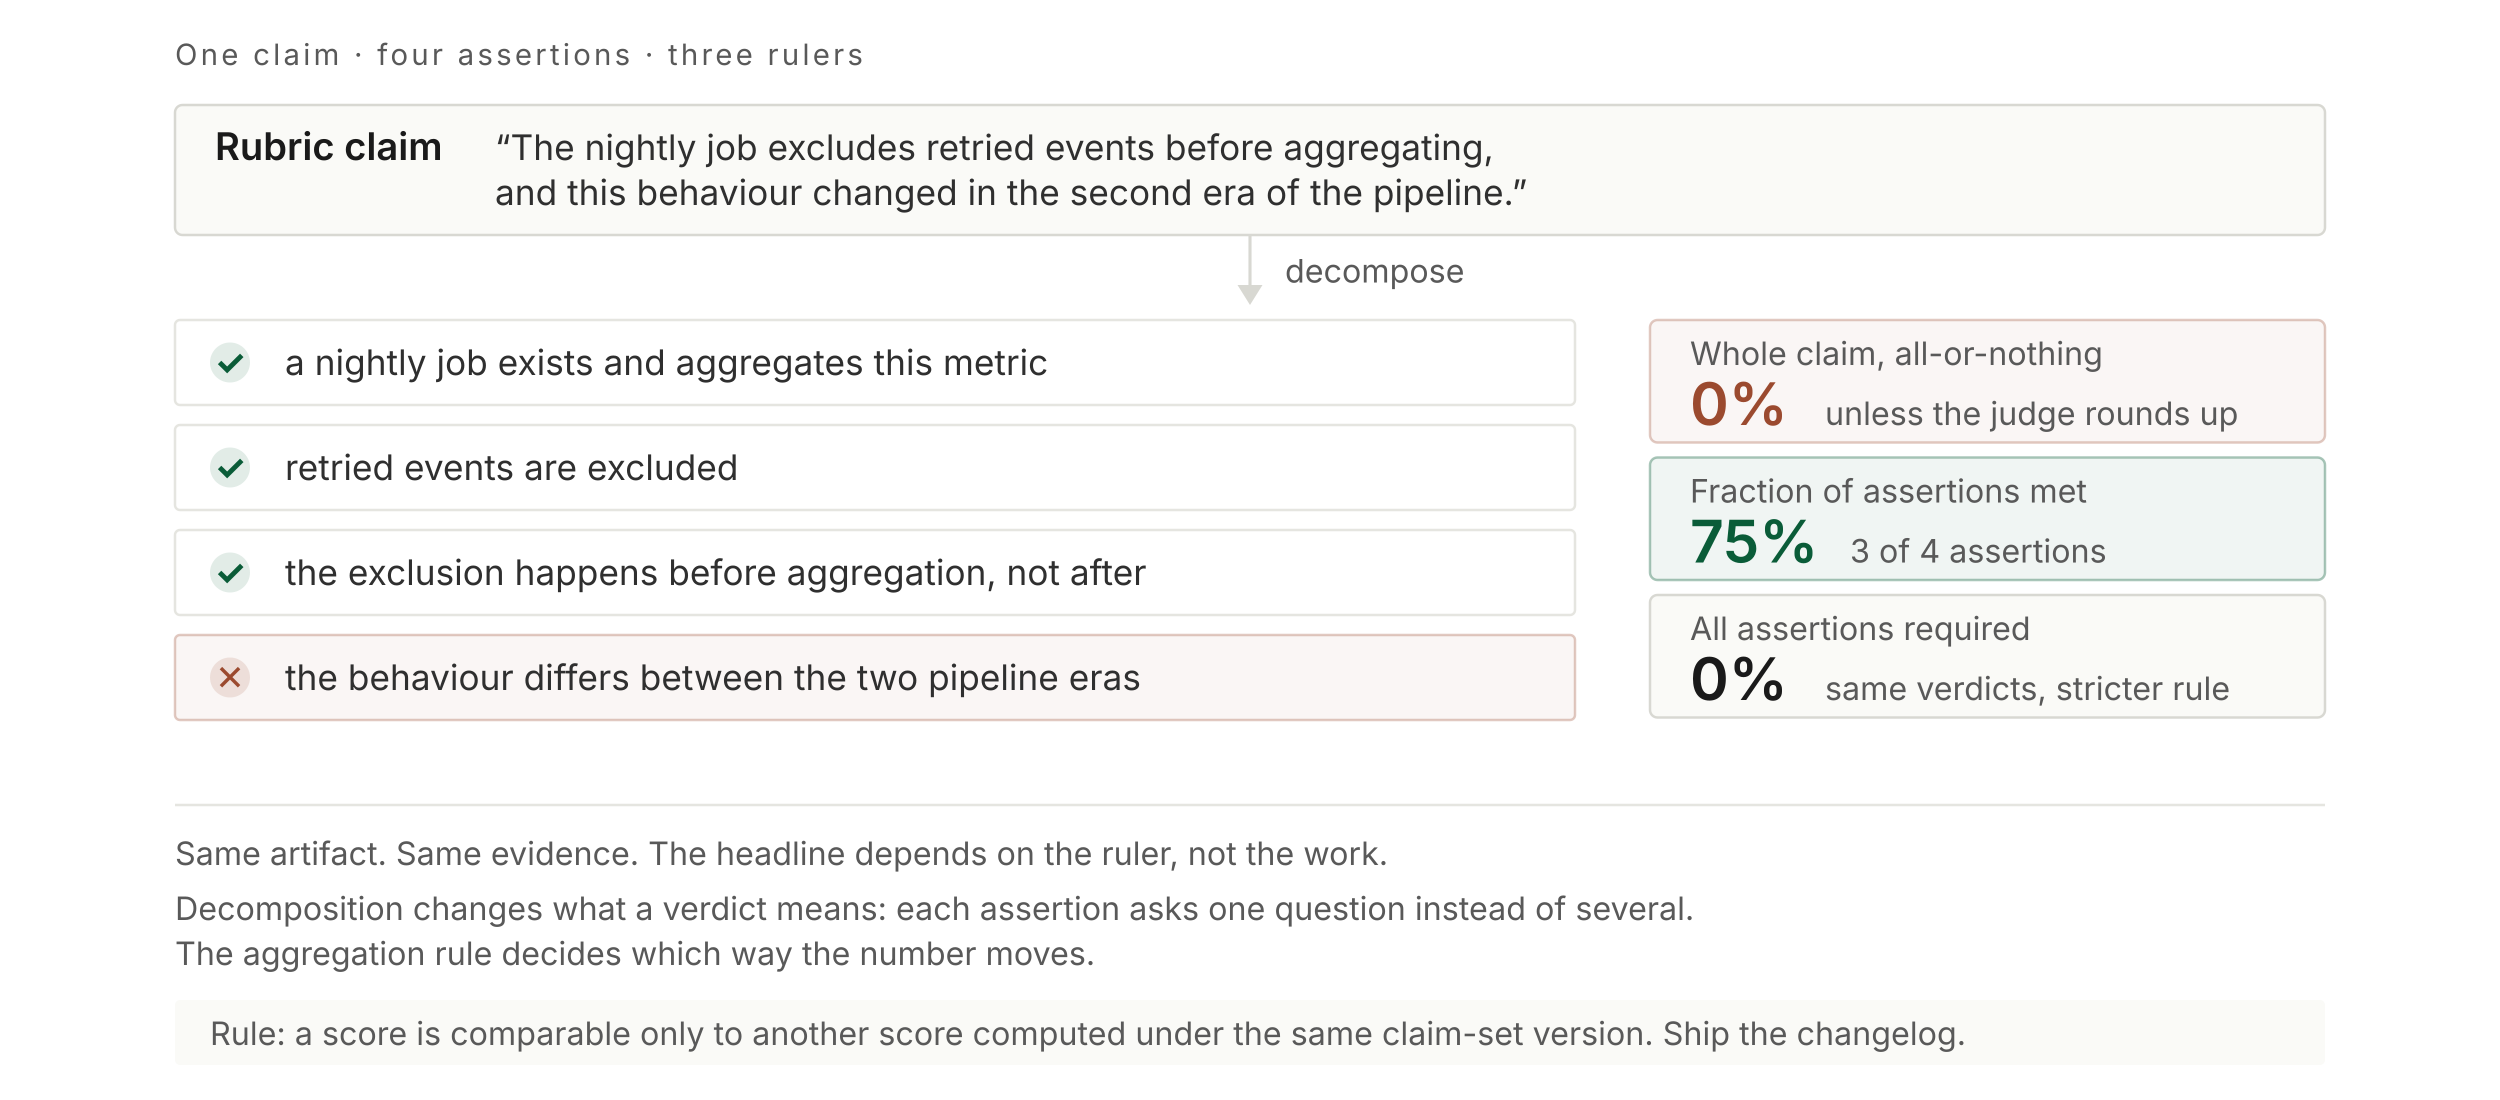
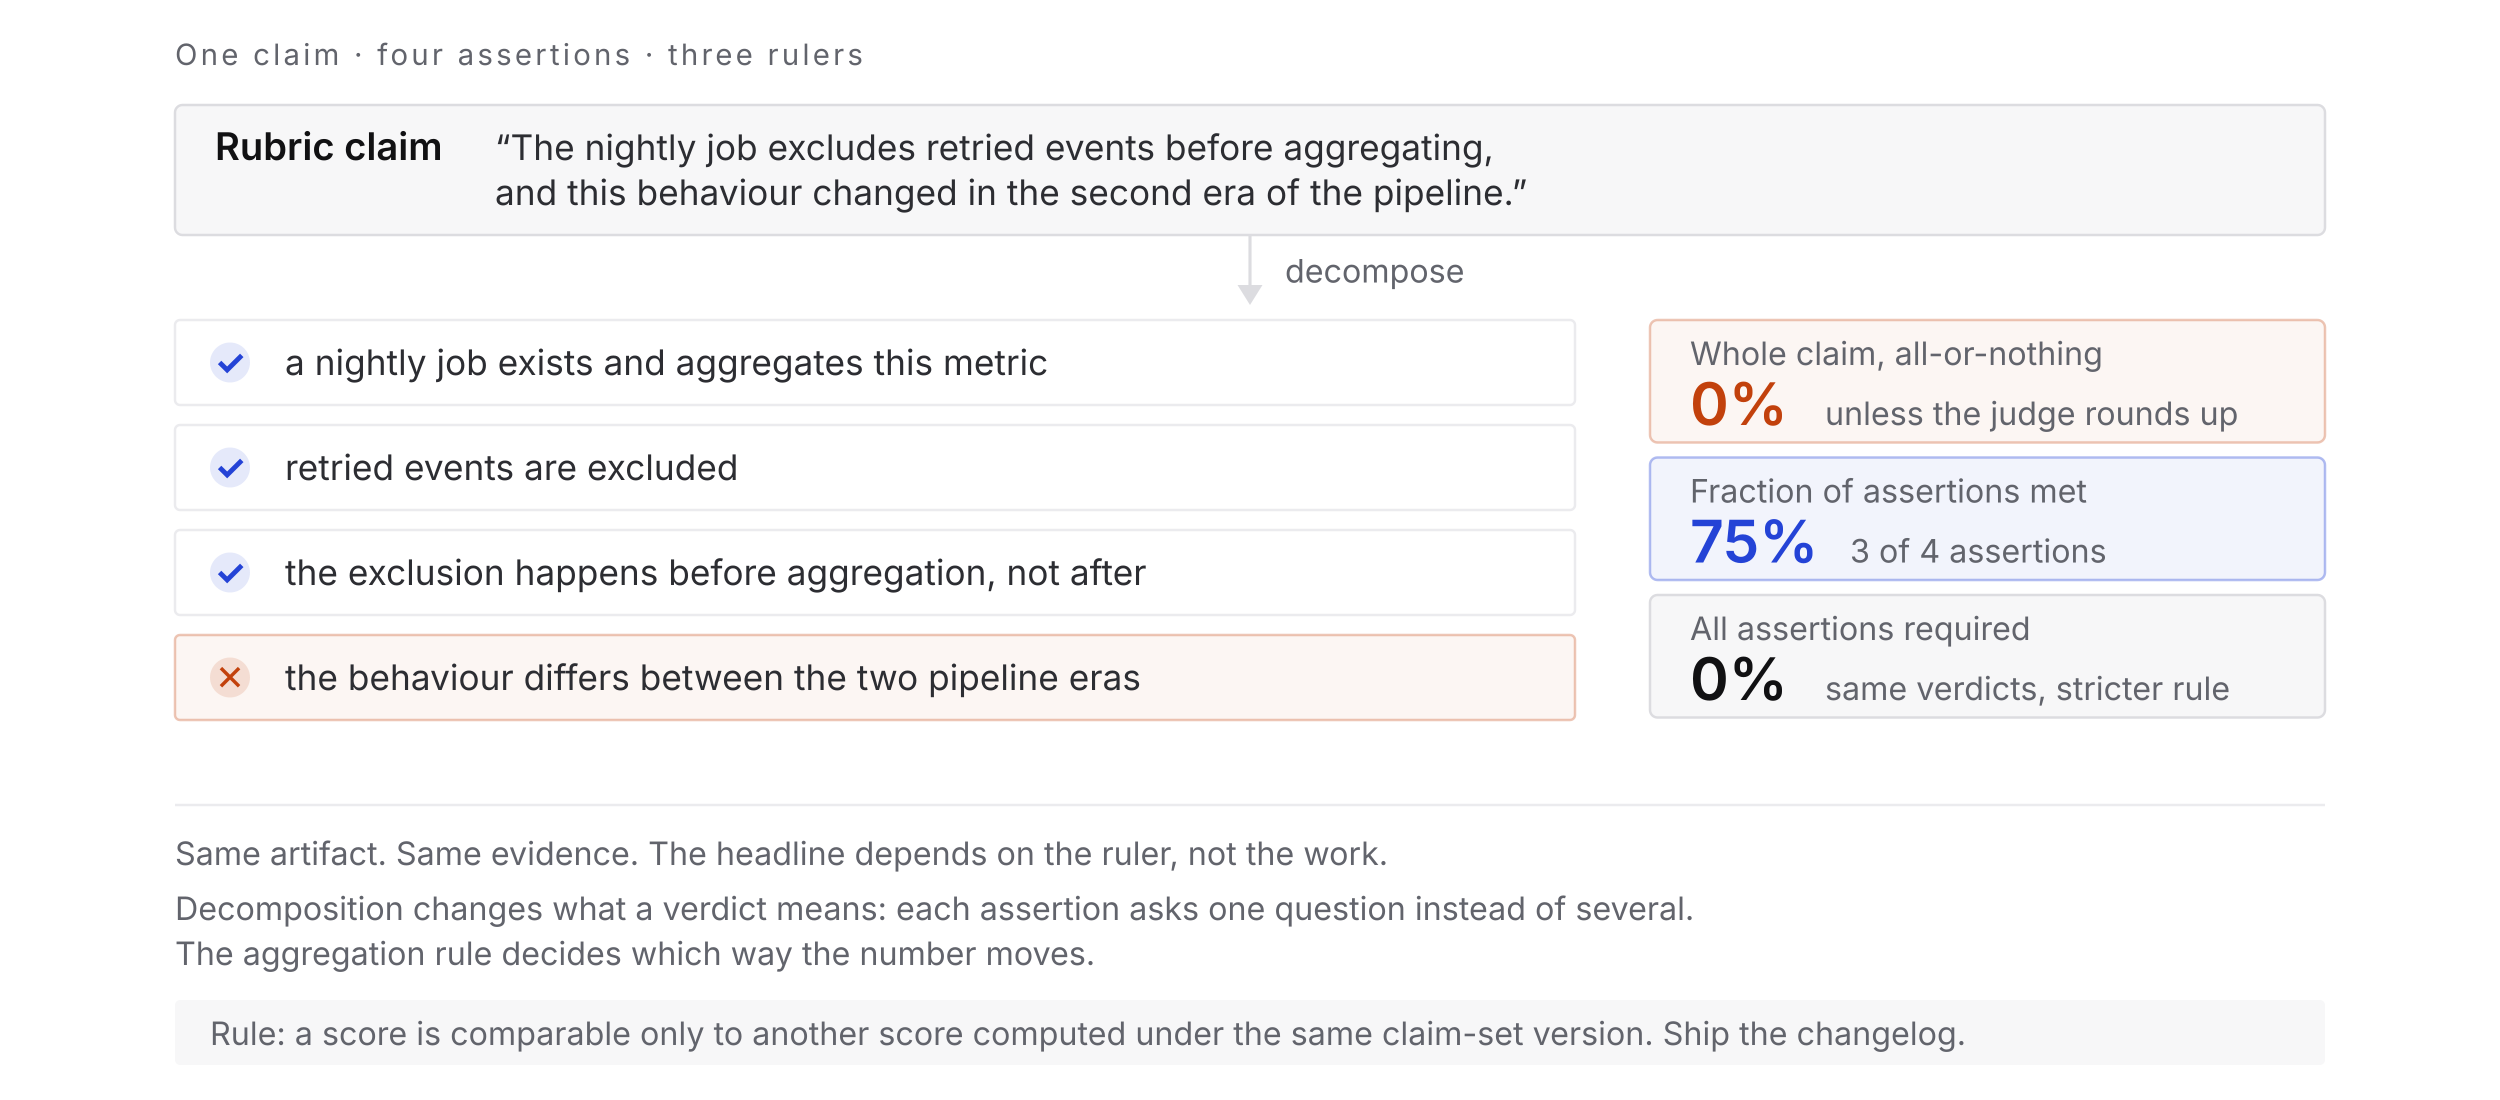
<svg xmlns="http://www.w3.org/2000/svg" viewBox="0 0 1000 440" width="1000" height="440" role="img" aria-labelledby="title desc" font-family="Inter, system-ui, -apple-system, 'Segoe UI', sans-serif">
  <style>
-     .kicker { font-size: 11.75px; fill: #595959; letter-spacing: .11em; text-transform: uppercase; }
-     .h      { font-size: 15.25px; fill: #1A1A1A; font-weight: 600; }
-     .claim  { font-size: 14.1px; fill: #2F2F2F; }
-     .atom   { font-size: 14.1px; fill: #2F2F2F; }
+     .kicker { font-size: 11.75px; fill: #62646C; letter-spacing: .11em; text-transform: uppercase; }
+     .h      { font-size: 15.25px; fill: #111113; font-weight: 600; }
+     .claim  { font-size: 14.1px; fill: #2C2D32; }
+     .atom   { font-size: 14.1px; fill: #2C2D32; }
    .mark   { font-size: 14.1px; font-weight: 700; }
    .score  { font-size: 23.5px; font-weight: 600; font-variant-numeric: tabular-nums; }
-     .slabel { font-size: 12.9px; fill: #595959; }
-     .note   { font-size: 12.9px; fill: #595959; }
+     .slabel { font-size: 12.9px; fill: #62646C; }
+     .note   { font-size: 12.9px; fill: #62646C; }
  </style>
  <rect width="1000" height="440" fill="#FFFFFF" />
  <g transform="translate(40,0)">
    <text class="kicker" x="30" y="26">One claim · four assertions · three rulers</text>
-     <rect x="30" y="42" width="860" height="52" rx="3" fill="#FAFAF7" stroke="#D8D8D2" />
+     <rect x="30" y="42" width="860" height="52" rx="3" fill="#F7F7F8" stroke="#DCDCE0" />
    <text class="h" x="46" y="64">Rubric claim</text>
    <text class="claim" x="158" y="64">“The nightly job excludes retried events before aggregating,</text>
    <text class="claim" x="158" y="82">and this behaviour changed in the second era of the pipeline.”</text>
-     <path d="M460 94 L460 116" stroke="#D8D8D2" stroke-width="1.25" />
-     <polygon points="460,122 455,114 465,114" fill="#D8D8D2" />
+     <path d="M460 94 L460 116" stroke="#DCDCE0" stroke-width="1.25" />
+     <polygon points="460,122 455,114 465,114" fill="#DCDCE0" />
    <text class="note" x="474" y="113">decompose</text>
    <g>
-       <rect x="30" y="128" width="560" height="34" rx="2" fill="#FFFFFF" stroke="#E5E5E0" />
-       <circle cx="52" cy="145" r="8" fill="rgba(10,92,56,0.12)" />
-       <text class="mark" x="52" y="150" text-anchor="middle" fill="#0A5C38">✓</text>
+       <rect x="30" y="128" width="560" height="34" rx="2" fill="#FFFFFF" stroke="#EBEBEE" />
+       <circle cx="52" cy="145" r="8" fill="rgba(36,67,214,0.12)" />
+       <text class="mark" x="52" y="150" text-anchor="middle" fill="#2443D6">✓</text>
      <text class="atom" x="74" y="150">a nightly job exists and aggregates this metric</text>
-       <rect x="30" y="170" width="560" height="34" rx="2" fill="#FFFFFF" stroke="#E5E5E0" />
-       <circle cx="52" cy="187" r="8" fill="rgba(10,92,56,0.12)" />
-       <text class="mark" x="52" y="192" text-anchor="middle" fill="#0A5C38">✓</text>
+       <rect x="30" y="170" width="560" height="34" rx="2" fill="#FFFFFF" stroke="#EBEBEE" />
+       <circle cx="52" cy="187" r="8" fill="rgba(36,67,214,0.12)" />
+       <text class="mark" x="52" y="192" text-anchor="middle" fill="#2443D6">✓</text>
      <text class="atom" x="74" y="192">retried events are excluded</text>
-       <rect x="30" y="212" width="560" height="34" rx="2" fill="#FFFFFF" stroke="#E5E5E0" />
-       <circle cx="52" cy="229" r="8" fill="rgba(10,92,56,0.12)" />
-       <text class="mark" x="52" y="234" text-anchor="middle" fill="#0A5C38">✓</text>
+       <rect x="30" y="212" width="560" height="34" rx="2" fill="#FFFFFF" stroke="#EBEBEE" />
+       <circle cx="52" cy="229" r="8" fill="rgba(36,67,214,0.12)" />
+       <text class="mark" x="52" y="234" text-anchor="middle" fill="#2443D6">✓</text>
      <text class="atom" x="74" y="234">the exclusion happens before aggregation, not after</text>
-       <rect x="30" y="254" width="560" height="34" rx="2" fill="rgba(155,74,47,0.05)" stroke="rgba(155,74,47,0.3)" />
-       <circle cx="52" cy="271" r="8" fill="rgba(155,74,47,0.14)" />
-       <text class="mark" x="52" y="276" text-anchor="middle" fill="#9B4A2F">✕</text>
-       <text class="atom" x="74" y="276" fill="#9B4A2F">the behaviour differs between the two pipeline eras</text>
+       <rect x="30" y="254" width="560" height="34" rx="2" fill="rgba(194,65,12,0.05)" stroke="rgba(194,65,12,0.3)" />
+       <circle cx="52" cy="271" r="8" fill="rgba(194,65,12,0.14)" />
+       <text class="mark" x="52" y="276" text-anchor="middle" fill="#C2410C">✕</text>
+       <text class="atom" x="74" y="276" fill="#C2410C">the behaviour differs between the two pipeline eras</text>
    </g>
-     <rect x="620" y="128" width="270" height="49" rx="3" fill="rgba(155,74,47,0.05)" stroke="rgba(155,74,47,0.3)" />
+     <rect x="620" y="128" width="270" height="49" rx="3" fill="rgba(194,65,12,0.05)" stroke="rgba(194,65,12,0.3)" />
    <text class="slabel" x="636" y="146">Whole claim, all-or-nothing</text>
-     <text class="score" x="636" y="170" fill="#9B4A2F">0%</text>
-     <text class="note" x="690" y="170" fill="#9B4A2F">unless the judge rounds up</text>
-     <rect x="620" y="183" width="270" height="49" rx="3" fill="rgba(10,92,56,0.06)" stroke="rgba(10,92,56,0.35)" />
+     <text class="score" x="636" y="170" fill="#C2410C">0%</text>
+     <text class="note" x="690" y="170" fill="#C2410C">unless the judge rounds up</text>
+     <rect x="620" y="183" width="270" height="49" rx="3" fill="rgba(36,67,214,0.06)" stroke="rgba(36,67,214,0.35)" />
    <text class="slabel" x="636" y="201">Fraction of assertions met</text>
-     <text class="score" x="636" y="225" fill="#0A5C38">75%</text>
-     <text class="note" x="700" y="225" fill="#0A5C38">3 of 4 assertions</text>
-     <rect x="620" y="238" width="270" height="49" rx="3" fill="#FAFAF7" stroke="#D8D8D2" />
+     <text class="score" x="636" y="225" fill="#2443D6">75%</text>
+     <text class="note" x="700" y="225" fill="#2443D6">3 of 4 assertions</text>
+     <rect x="620" y="238" width="270" height="49" rx="3" fill="#F7F7F8" stroke="#DCDCE0" />
    <text class="slabel" x="636" y="256">All assertions required</text>
-     <text class="score" x="636" y="280" fill="#1A1A1A">0%</text>
+     <text class="score" x="636" y="280" fill="#111113">0%</text>
    <text class="note" x="690" y="280">same verdicts, stricter rule</text>
-     <line x1="30" y1="322" x2="890" y2="322" stroke="#E5E5E0" />
+     <line x1="30" y1="322" x2="890" y2="322" stroke="#EBEBEE" />
    <text class="note" x="30" y="346">Same artifact. Same evidence. The headline depends on the ruler, not the work.</text>
    <text class="note" x="30" y="368">Decomposition changes what a verdict means: each assertion asks one question instead of several.</text>
    <text class="note" x="30" y="386">The aggregation rule decides which way the number moves.</text>
-     <rect x="30" y="400" width="860" height="26" rx="2" fill="#FAFAF7" />
-     <text class="note" x="44" y="418" fill="#2F2F2F">Rule: a score is comparable only to another score computed under the same claim-set version. Ship the changelog.</text>
+     <rect x="30" y="400" width="860" height="26" rx="2" fill="#F7F7F8" />
+     <text class="note" x="44" y="418" fill="#2C2D32">Rule: a score is comparable only to another score computed under the same claim-set version. Ship the changelog.</text>
  </g>
</svg>
